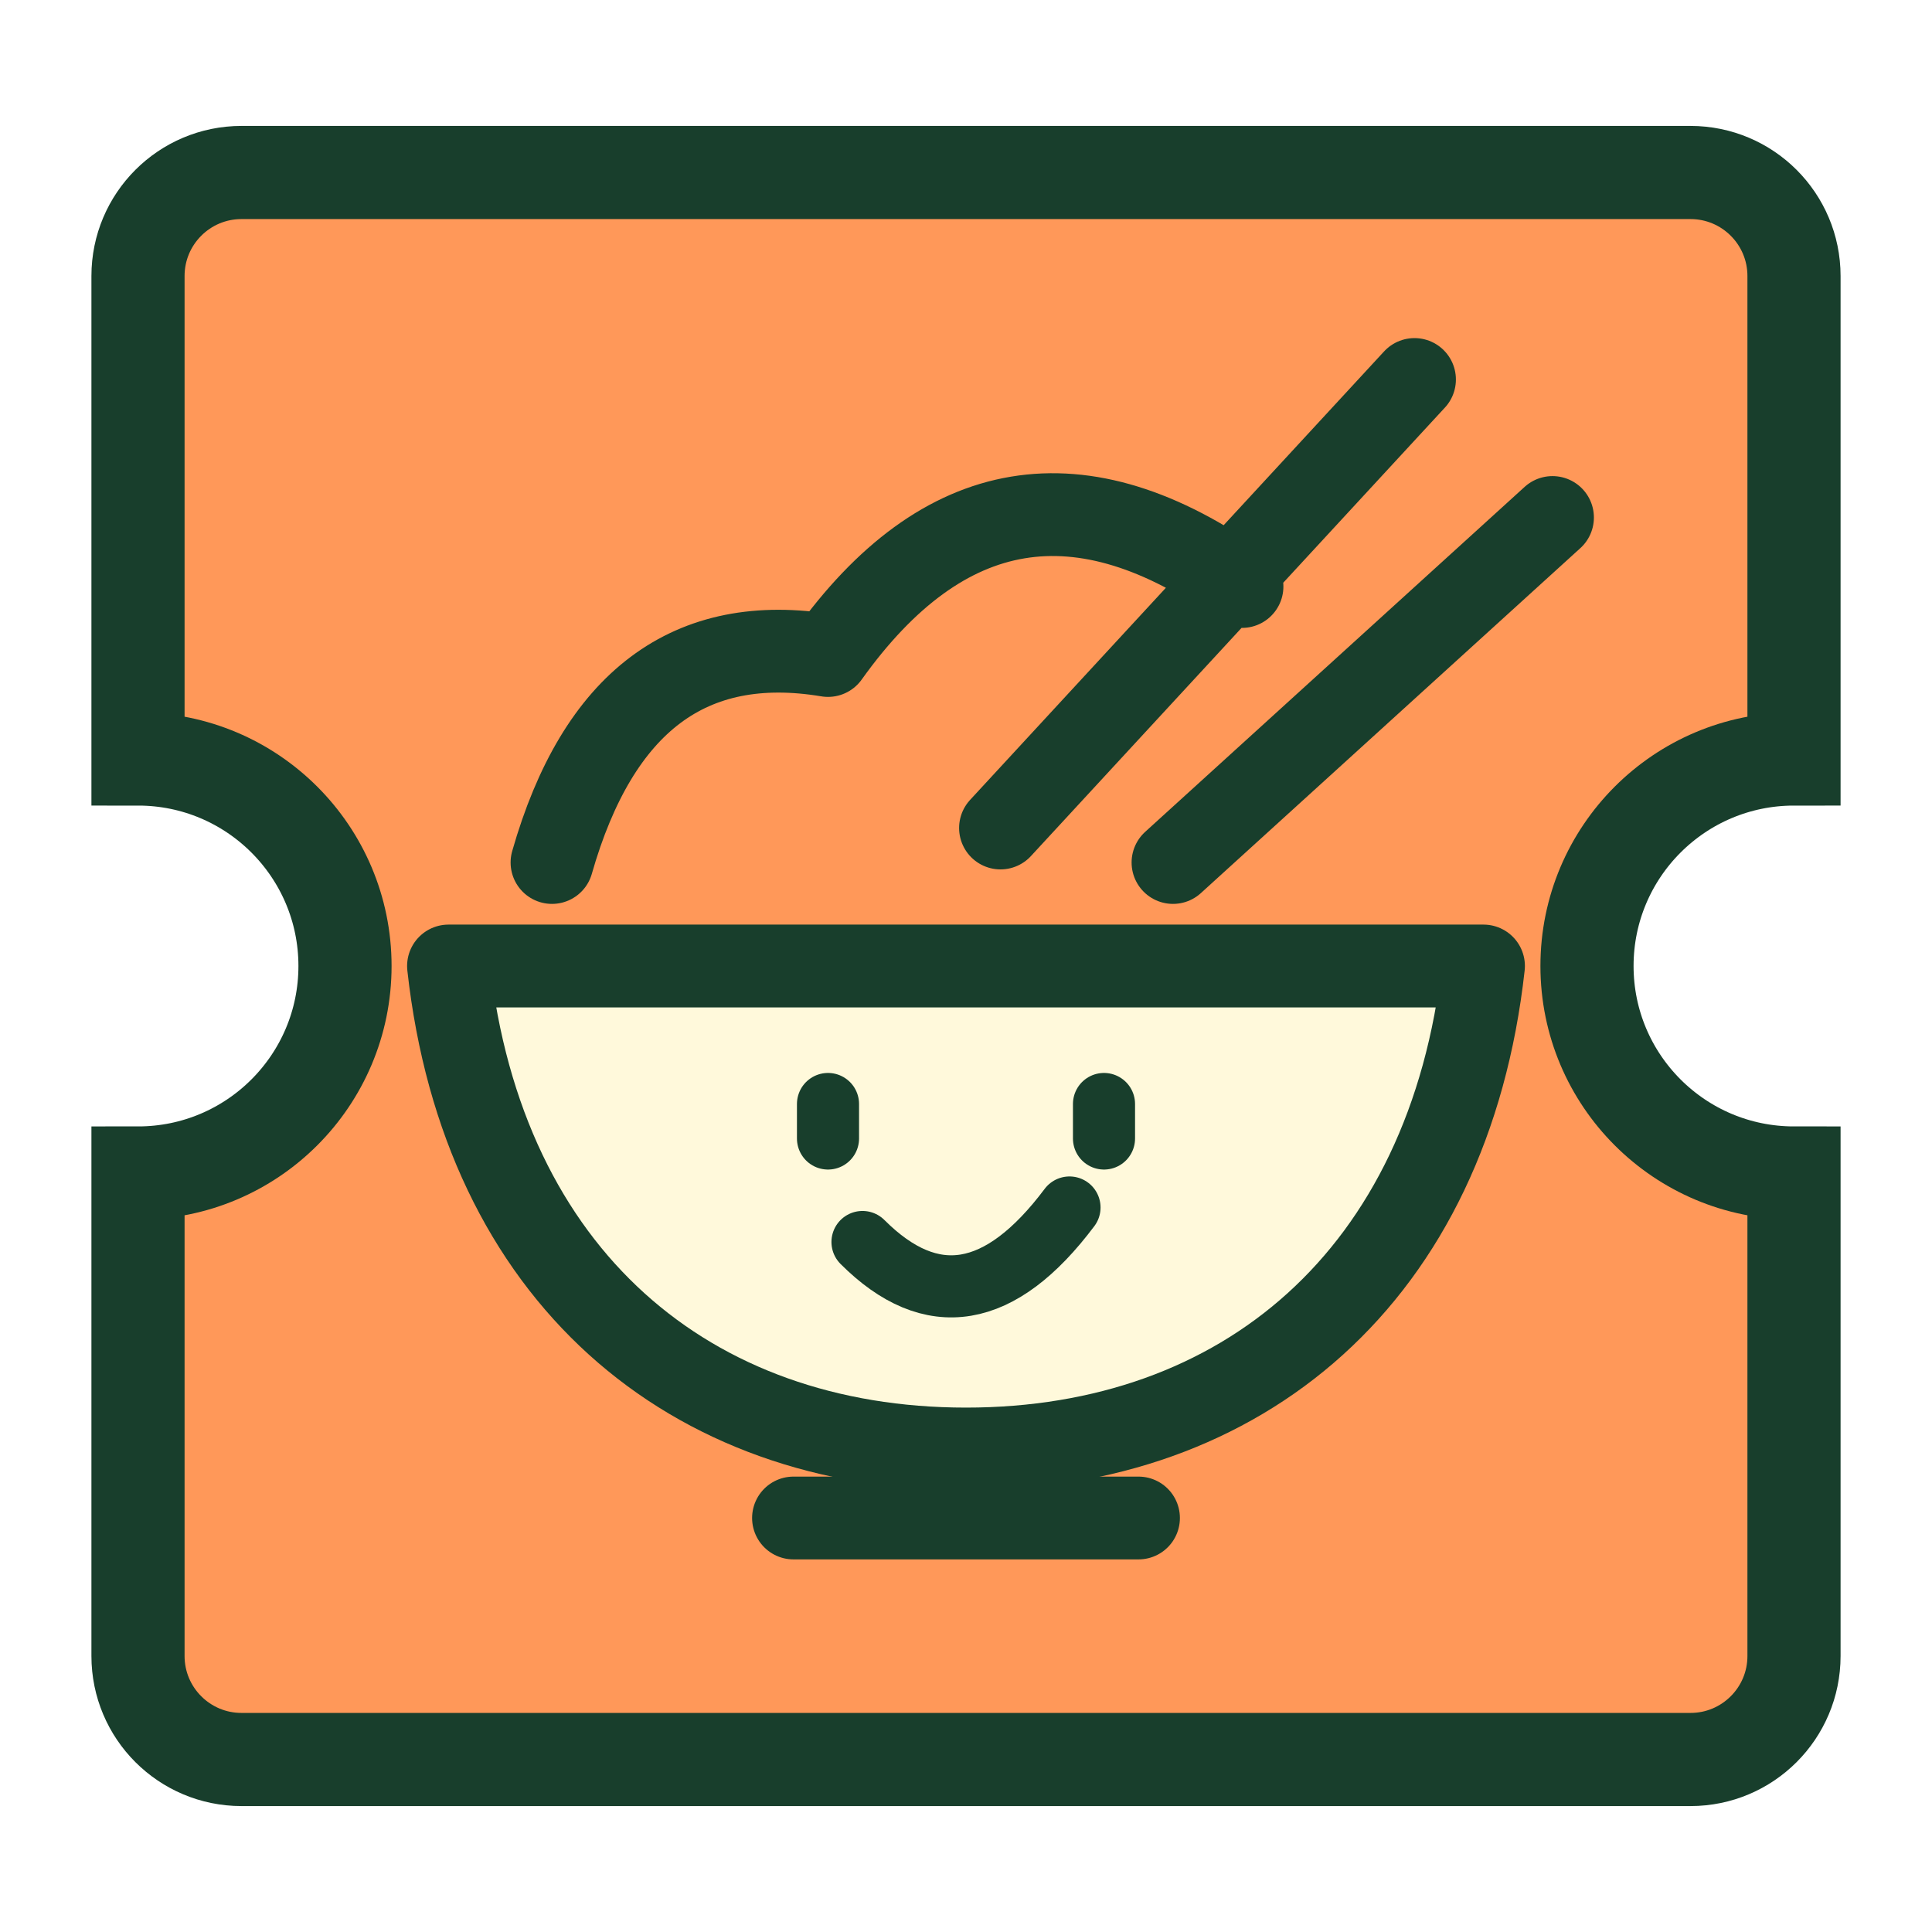
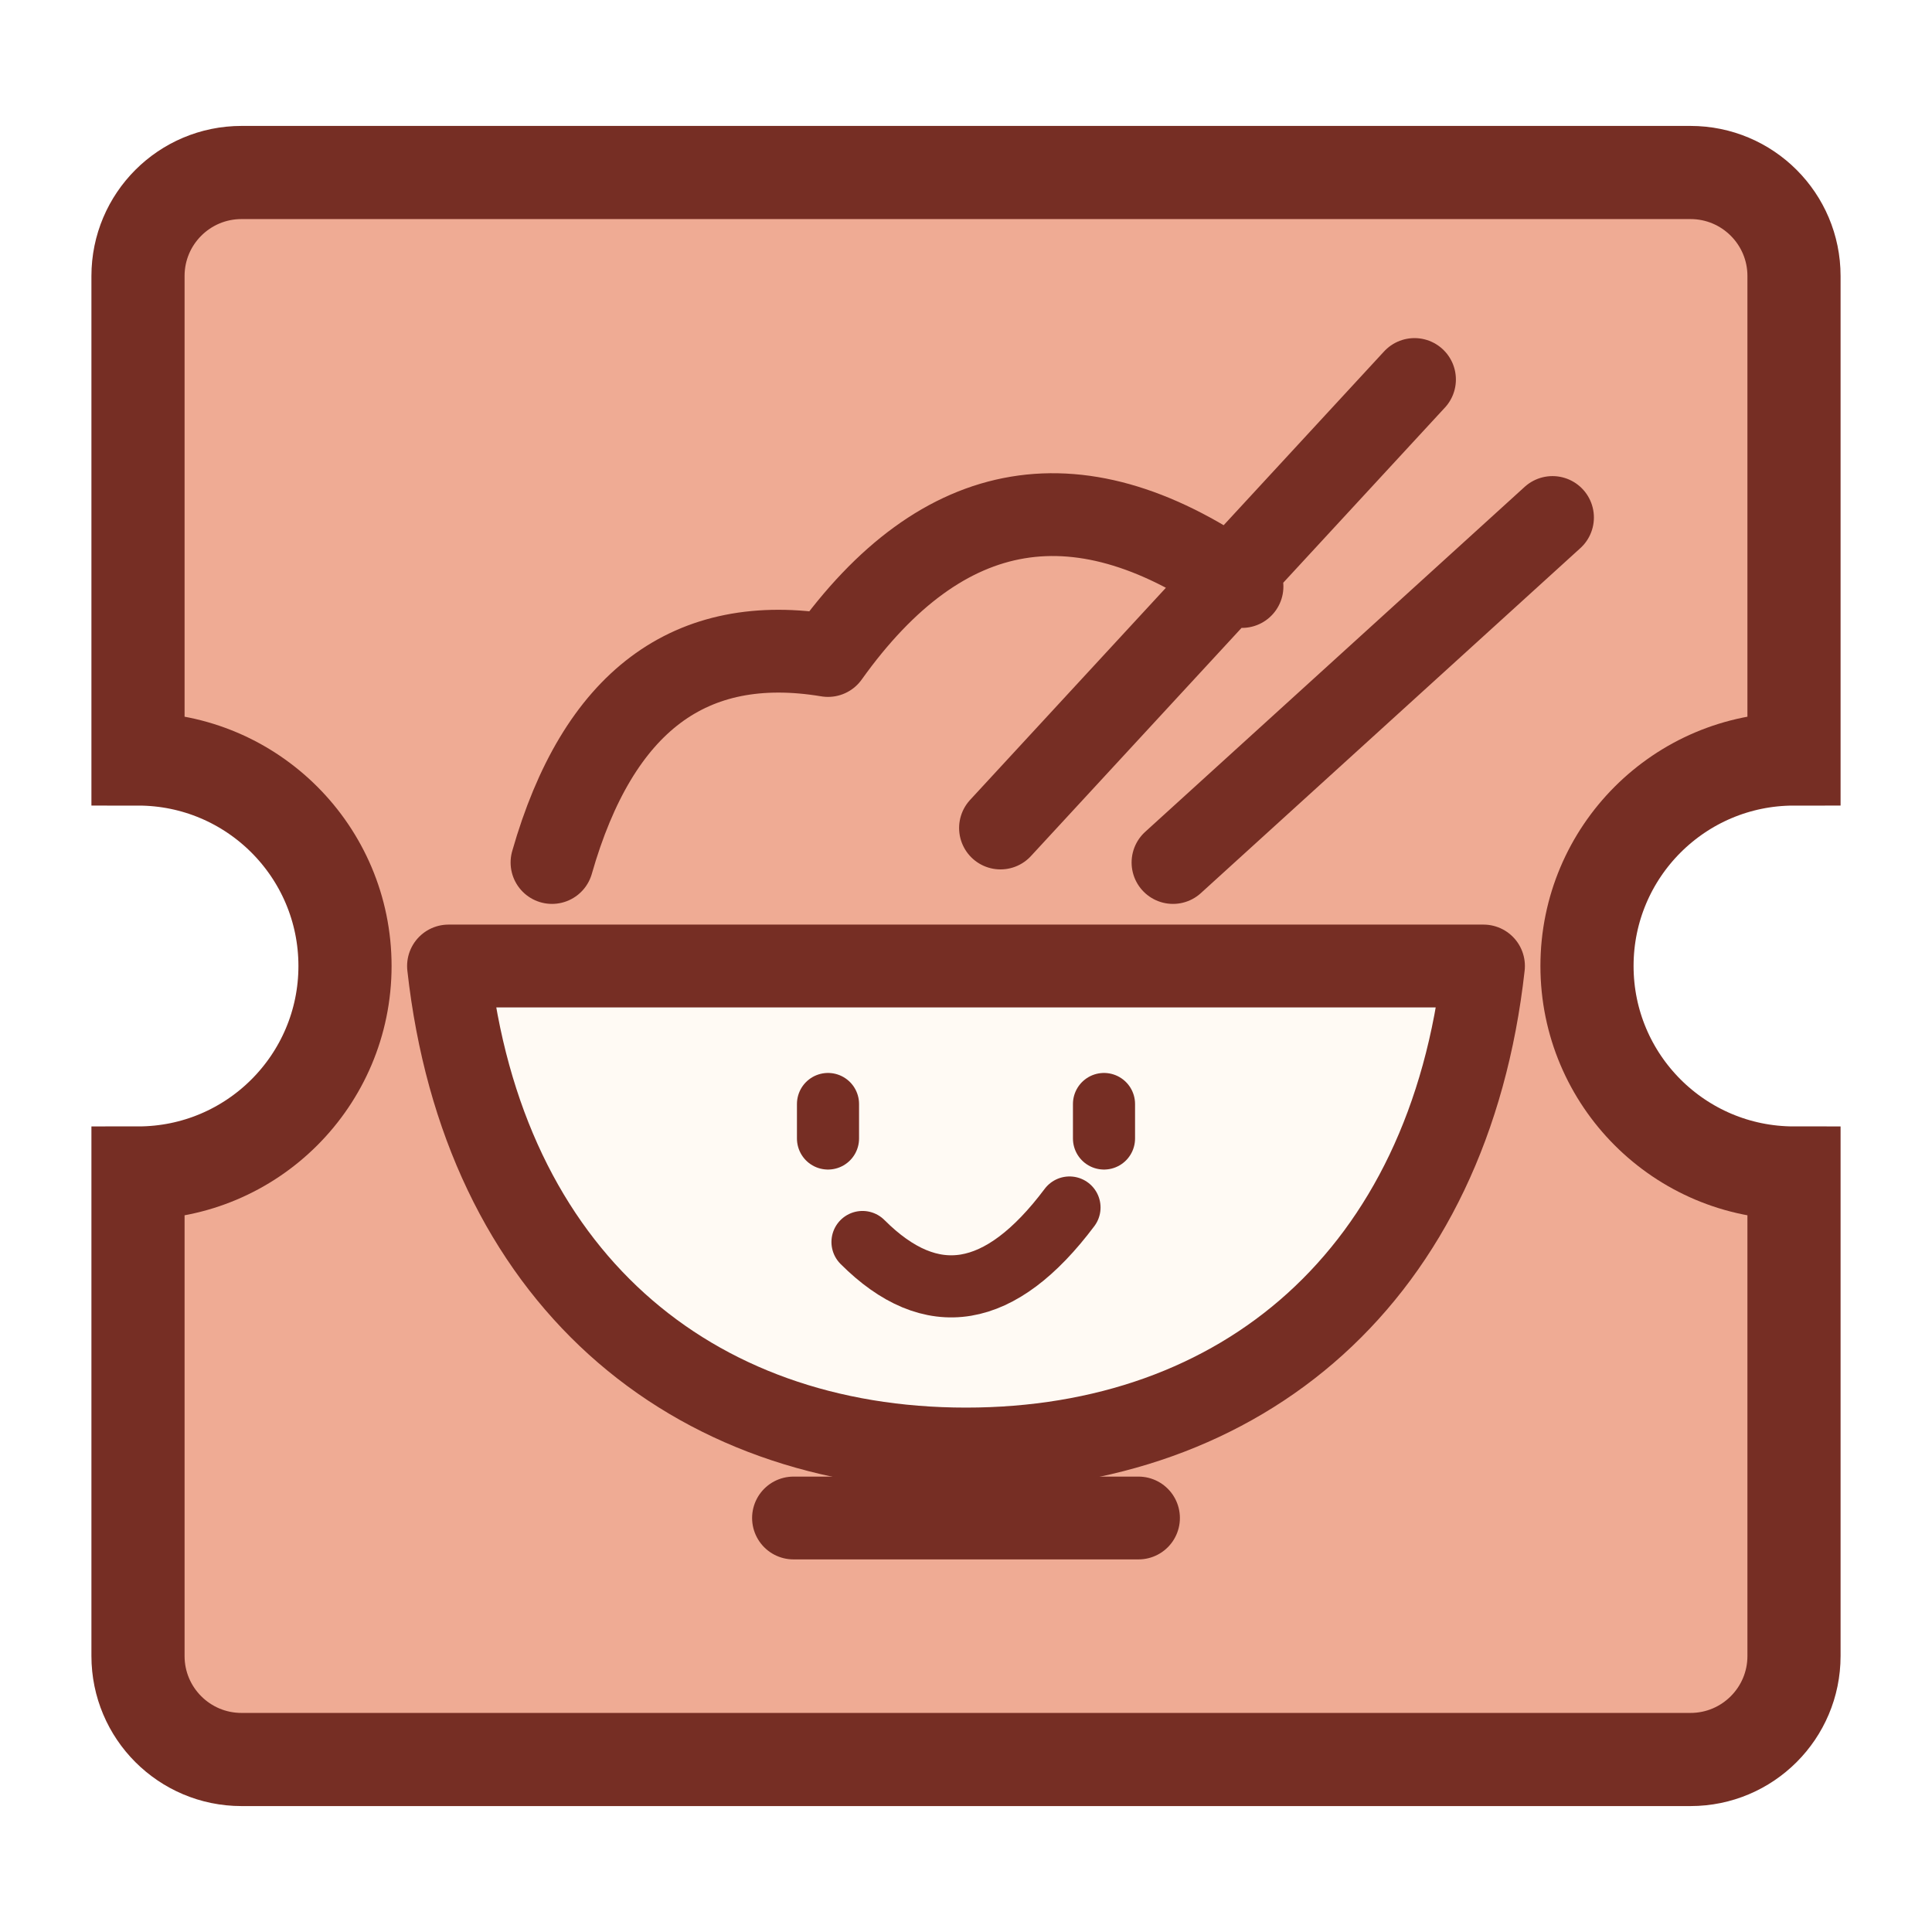
<svg xmlns="http://www.w3.org/2000/svg" viewBox="0 0 56 56">
-   <path d="M7 5h42a3 3 0 0 1 3 3v14a6 6 0 0 0 0 12v14a3 3 0 0 1-3 3H7a3 3 0 0 1-3-3V34a6 6 0 0 0 0-12V8a3 3 0 0 1 3-3Z" fill="#ff9859" stroke="#183e2c" stroke-width="2.7" />
-   <g stroke="#183e2c" stroke-linecap="round" stroke-linejoin="round">
-     <path d="M13 28h30c-1 9-7 14-15 14s-14-5-15-14Z" fill="#fff9db" stroke-width="2.4" />
+   <path d="M7 5h42a3 3 0 0 1 3 3v14a6 6 0 0 0 0 12v14a3 3 0 0 1-3 3H7a3 3 0 0 1-3-3V34a6 6 0 0 0 0-12V8a3 3 0 0 1 3-3Z" fill="#efab94" stroke="#762e24" stroke-width="2.7" />
+   <g stroke="#762e24" stroke-linecap="round" stroke-linejoin="round">
+     <path d="M13 28h30c-1 9-7 14-15 14s-14-5-15-14Z" fill="#fffaf4" stroke-width="2.4" />
    <path d="M16 25q2-7 8-6 5-7 12-2m-7 7 12-13m-7 14 11-10M23 44h10" fill="none" stroke-width="2.4" />
    <path d="M24 32v1m8-1v1m-7 3q3 3 6-1" fill="none" stroke-width="1.8" />
  </g>
</svg>
